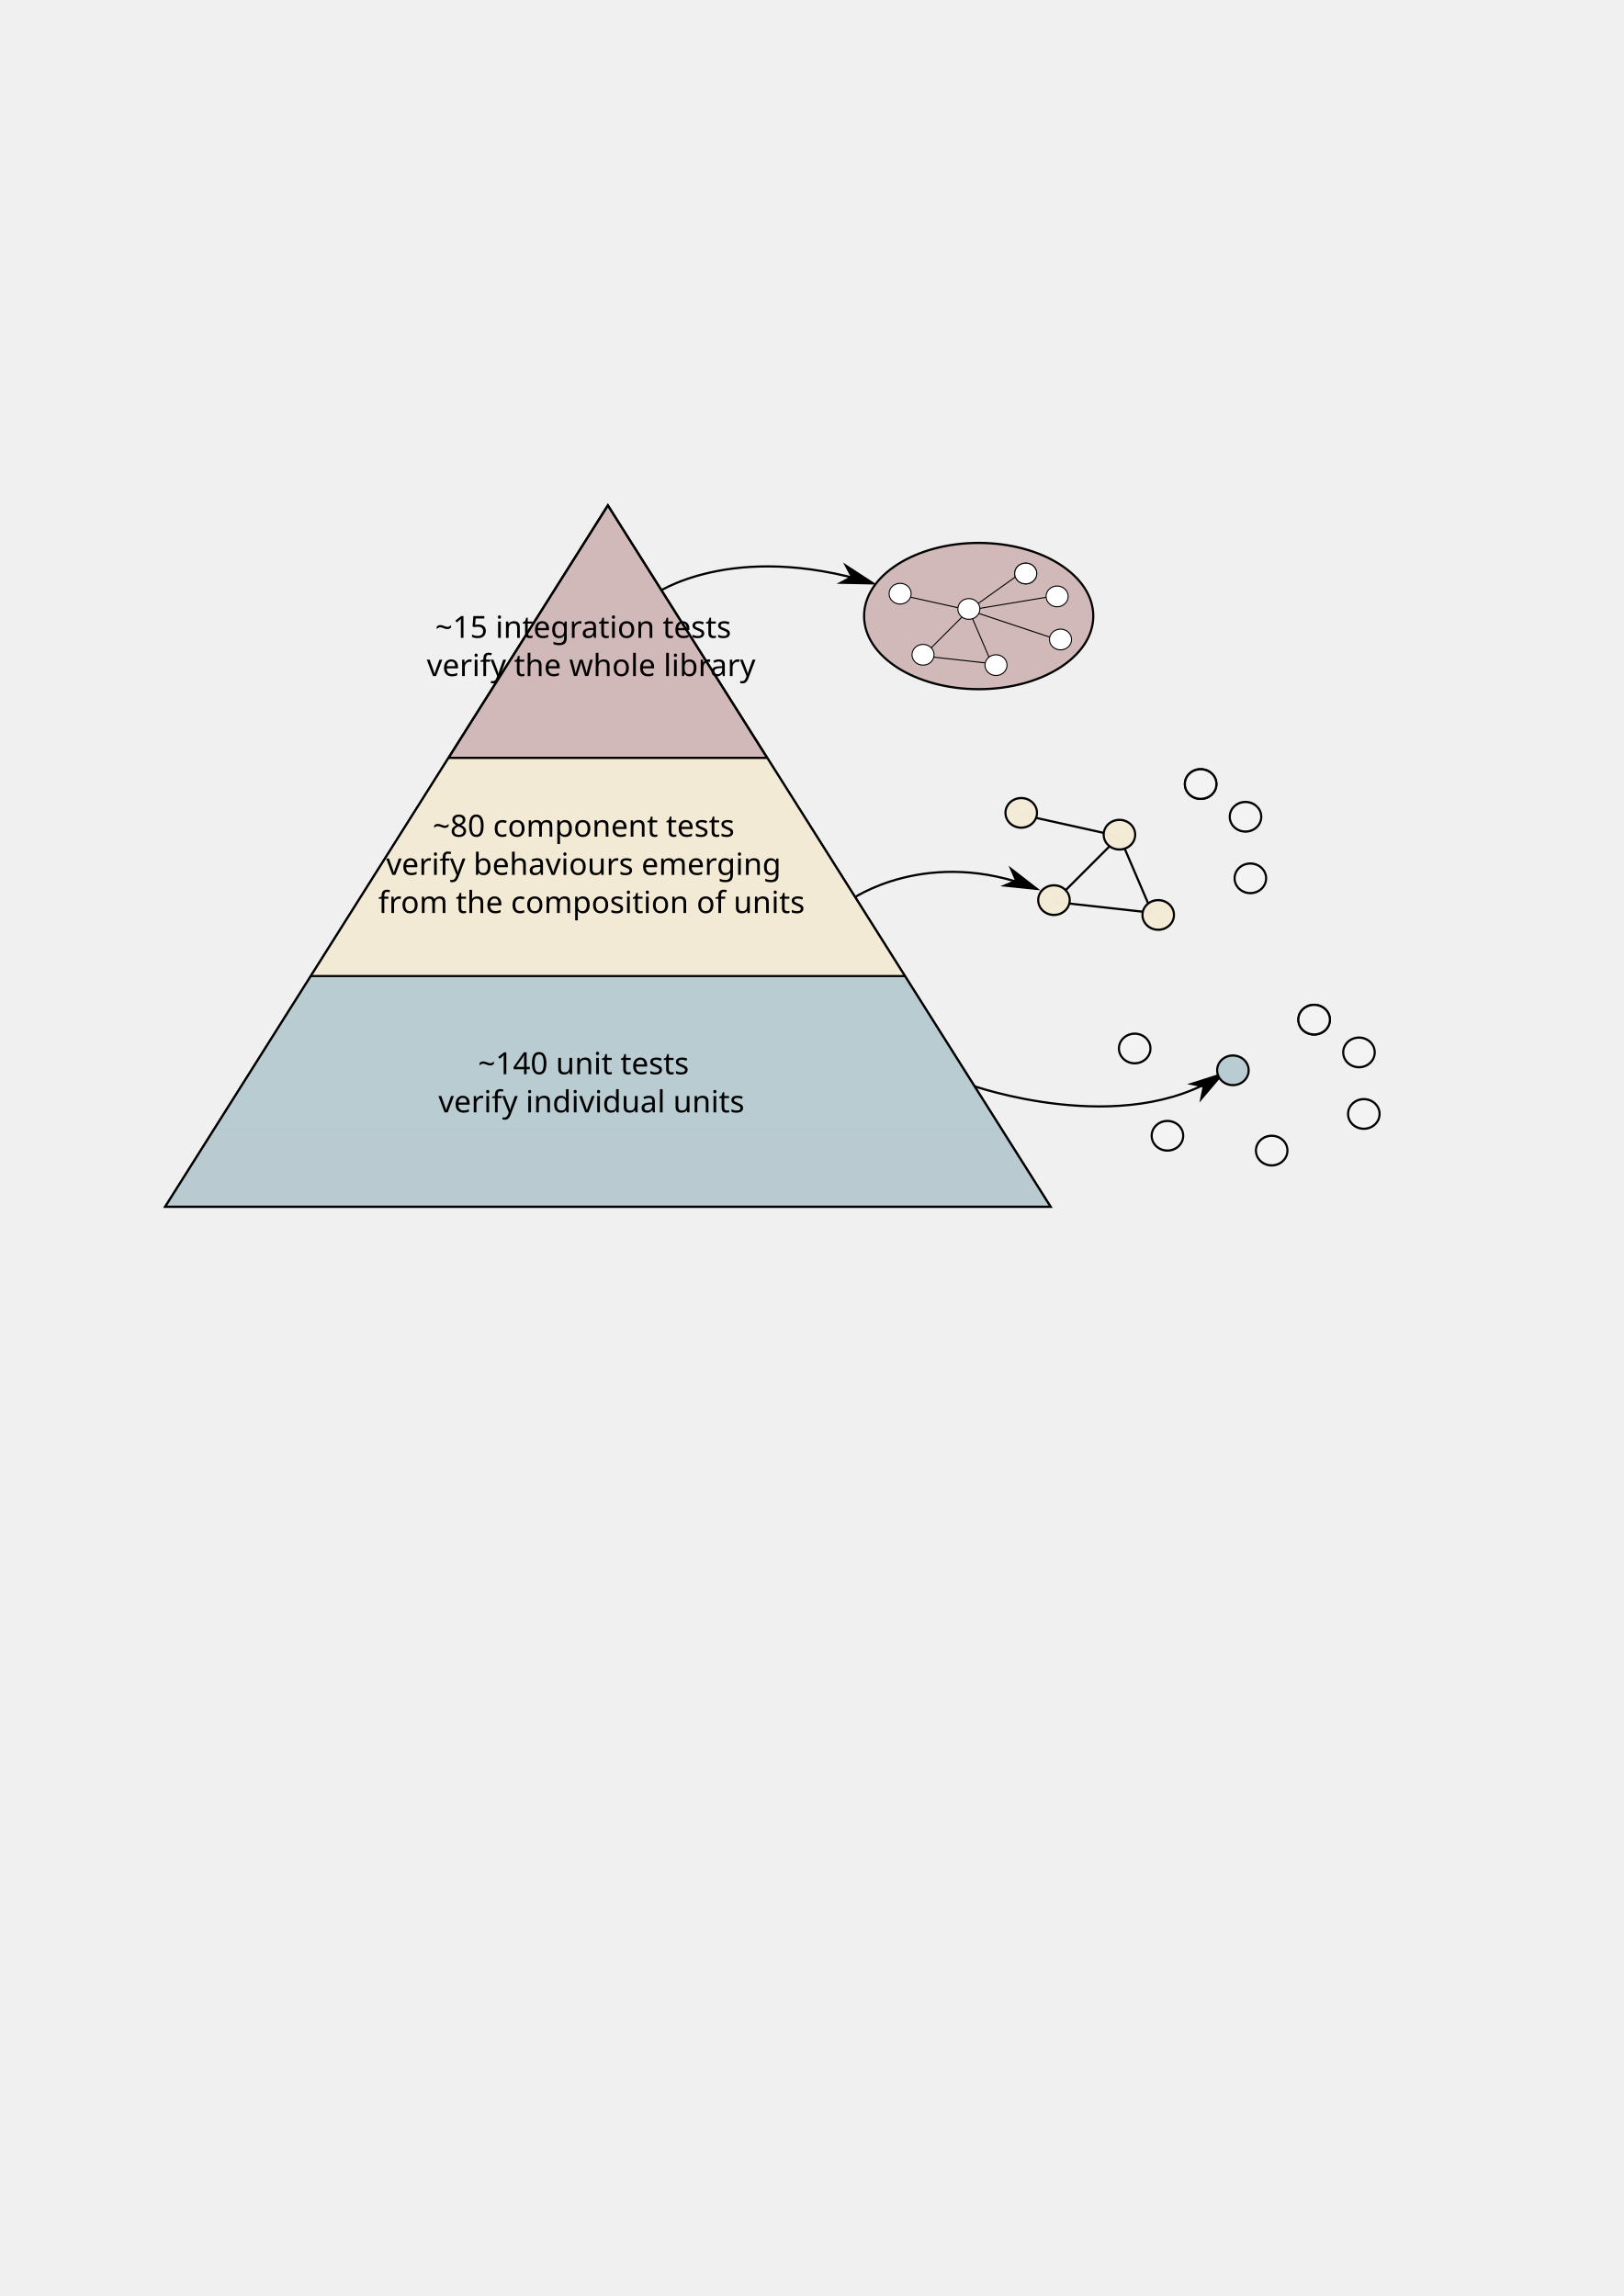
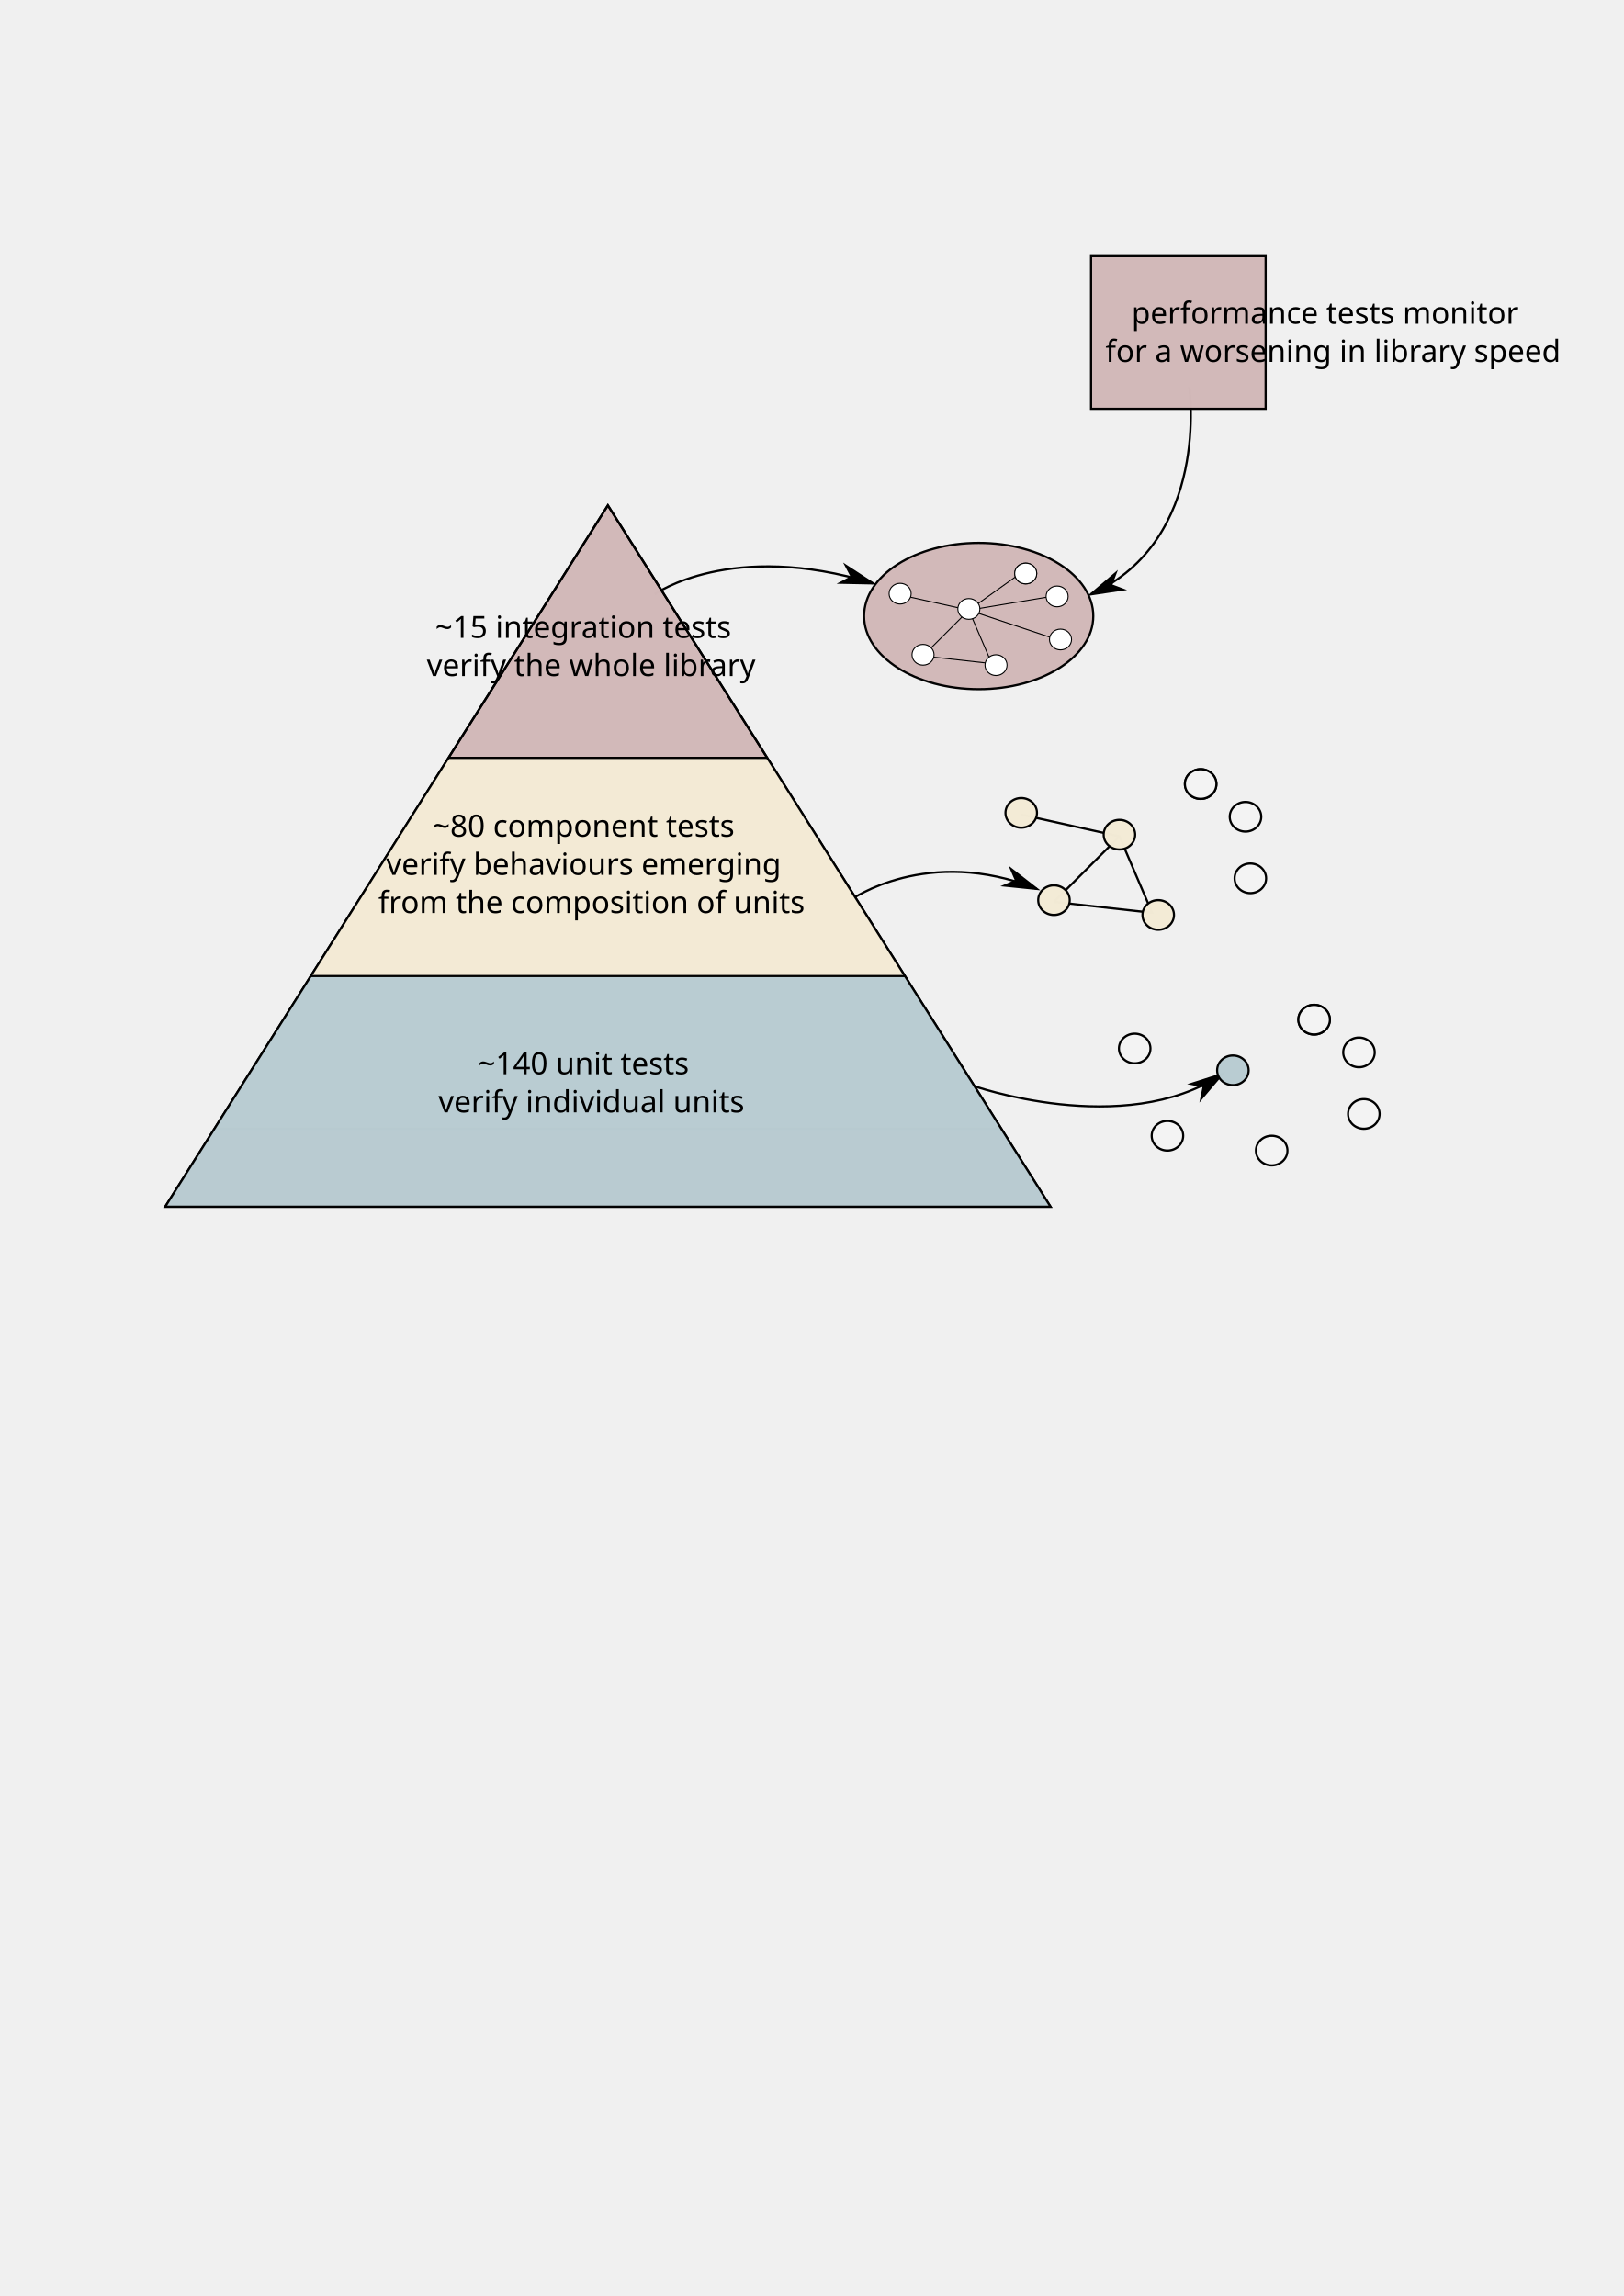
<svg xmlns="http://www.w3.org/2000/svg" width="744.094" height="1052.362" id="svg2" version="1.1">
  <defs id="defs4">
    <marker orient="auto" refY="0.0" refX="0.0" id="Arrow1Mend" style="overflow:visible;">
      <path id="path4115" d="M 0.0,0.0 L 5.0,-5.0 L -12.5,0.0 L 5.0,5.0 L 0.0,0.0 z " style="fill-rule:evenodd;stroke:#000000;stroke-width:1.0pt;marker-start:none;" transform="scale(0.4) rotate(180) translate(10,0)" />
    </marker>
    <marker orient="auto" refY="0.0" refX="0.0" id="Arrow1Mstart" style="overflow:visible">
      <path id="path4112" d="M 0.0,0.0 L 5.0,-5.0 L -12.5,0.0 L 5.0,5.0 L 0.0,0.0 z " style="fill-rule:evenodd;stroke:#000000;stroke-width:1.0pt;marker-start:none" transform="scale(0.4) translate(10,0)" />
    </marker>
    <marker orient="auto" refY="0.0" refX="0.0" id="Arrow2Send" style="overflow:visible;">
      <path id="path4139" style="font-size:12.0;fill-rule:evenodd;stroke-width:0.625;stroke-linejoin:round;" d="M 8.719,4.034 L -2.207,0.016 L 8.719,-4.002 C 6.973,-1.63 6.983,1.616 8.719,4.034 z " transform="scale(0.3) rotate(180) translate(-2.3,0)" />
    </marker>
    <marker orient="auto" refY="0.0" refX="0.0" id="Arrow2Mend" style="overflow:visible;">
      <path id="path4133" style="font-size:12.0;fill-rule:evenodd;stroke-width:0.625;stroke-linejoin:round;" d="M 8.719,4.034 L -2.207,0.016 L 8.719,-4.002 C 6.973,-1.63 6.983,1.616 8.719,4.034 z " transform="scale(0.6) rotate(180) translate(0,0)" />
    </marker>
    <marker orient="auto" refY="0.0" refX="0.0" id="Torso" style="overflow:visible">
      <g id="g4319" transform="scale(0.7)">
        <path id="path4321" d="M -4.779,-3.24 C -2.429,-2.874 0.521,-1.302 0.258,0.388 C -0.005,2.078 -2.213,2.618 -4.563,2.252 C -6.913,1.886 -8.521,0.752 -8.258,-0.938 C -7.995,-2.628 -7.13,-3.605 -4.779,-3.24 z " style="fill:none;fill-opacity:0.75;fill-rule:evenodd;stroke:#000000;stroke-width:1.25;marker-start:none;marker-mid:none;marker-end:none" />
        <path id="path4323" d="M 4.46,0.089 C -2.556,-4.378 5.225,-3.906 -0.848,-8.72" style="fill:none;fill-opacity:0.75;fill-rule:evenodd;stroke:#000000;stroke-width:1pt;marker-end:none" />
        <path id="path4325" d="M 4.93,0.058 C -1.387,1.749 1.803,5.478 -4.945,7.546" style="fill:none;fill-opacity:0.75;fill-rule:evenodd;stroke:#000000;stroke-width:1pt;marker-start:none;marker-end:none" />
        <rect id="rect4327" transform="matrix(0.527536,-0.849533,0.887668,0.460484,0,0)" y="-1.741" x="-10.392" height="2.761" width="2.637" style="fill-rule:evenodd;stroke-width:1pt;marker-end:none" />
        <rect id="rect4329" transform="matrix(0.671205,-0.741272,0.790802,0.612072,0,0)" y="-7.963" x="4.959" height="2.861" width="2.733" style="fill-rule:evenodd;stroke-width:1pt;marker-end:none" />
        <path id="path4331" transform="matrix(0,-1.109517,1.109517,0,25.96648,19.71619)" d="m 16.78,-28.685 c 0,0.335 -0.272,0.607 -0.607,0.607 -0.335,0 -0.607,-0.272 -0.607,-0.607 0,-0.335 0.272,-0.607 0.607,-0.607 0.335,0 0.607,0.272 0.607,0.607 z" style="fill:#ff0000;fill-opacity:0.75;fill-rule:evenodd;stroke:#000000;stroke-width:1pt;marker-start:none;marker-end:none" />
        <path id="path4333" transform="matrix(0,-1.109517,1.109517,0,26.8245,16.99126)" d="m 16.78,-28.685 c 0,0.335 -0.272,0.607 -0.607,0.607 -0.335,0 -0.607,-0.272 -0.607,-0.607 0,-0.335 0.272,-0.607 0.607,-0.607 0.335,0 0.607,0.272 0.607,0.607 z" style="fill:#ff0000;fill-opacity:0.75;fill-rule:evenodd;stroke:#000000;stroke-width:1pt;marker-start:none;marker-end:none" />
      </g>
    </marker>
    <marker orient="auto" refY="0.0" refX="0.0" id="Arrow2Lend" style="overflow:visible;">
      <path id="path4127" style="font-size:12.0;fill-rule:evenodd;stroke-width:0.625;stroke-linejoin:round;" d="M 8.719,4.034 L -2.207,0.016 L 8.719,-4.002 C 6.973,-1.63 6.983,1.616 8.719,4.034 z " transform="scale(1.1) rotate(180) translate(1,0)" />
    </marker>
    <marker orient="auto" refY="0.0" refX="0.0" id="Arrow1Lend" style="overflow:visible;">
      <path id="path4109" d="M 0.0,0.0 L 5.0,-5.0 L -12.5,0.0 L 5.0,5.0 L 0.0,0.0 z " style="fill-rule:evenodd;stroke:#000000;stroke-width:1.0pt;marker-start:none;" transform="scale(0.8) rotate(180) translate(12.5,0)" />
    </marker>
    <marker orient="auto" refY="0" refX="0" id="Arrow2Lend-6" style="overflow:visible">
      <path id="path4127-7" style="font-size:12px;fill-rule:evenodd;stroke-width:0.625;stroke-linejoin:round" d="M 8.719,4.034 -2.207,0.016 8.719,-4.002 c -1.745,2.372 -1.735,5.617 -6e-7,8.035 z" transform="matrix(-1.1,0,0,-1.1,-1.1,0)" />
    </marker>
    <marker orient="auto" refY="0" refX="0" id="Arrow2Lend-9" style="overflow:visible">
      <path id="path4127-1" style="font-size:12px;fill-rule:evenodd;stroke-width:0.625;stroke-linejoin:round" d="M 8.719,4.034 -2.207,0.016 8.719,-4.002 c -1.745,2.372 -1.735,5.617 -6e-7,8.035 z" transform="matrix(-1.1,0,0,-1.1,-1.1,0)" />
    </marker>
    <marker orient="auto" refY="0" refX="0" id="Arrow2Lend-1" style="overflow:visible">
      <path id="path4127-3" style="font-size:12px;fill-rule:evenodd;stroke-width:0.625;stroke-linejoin:round" d="M 8.719,4.034 -2.207,0.016 8.719,-4.002 c -1.745,2.372 -1.735,5.617 -6e-7,8.035 z" transform="matrix(-1.1,0,0,-1.1,-1.1,0)" />
    </marker>
    <marker orient="auto" refY="0" refX="0" id="Arrow2Lend-7" style="overflow:visible">
      <path id="path4127-2" style="font-size:12px;fill-rule:evenodd;stroke-width:0.625;stroke-linejoin:round" d="M 8.719,4.034 -2.207,0.016 8.719,-4.002 c -1.745,2.372 -1.735,5.617 -6e-7,8.035 z" transform="matrix(-1.1,0,0,-1.1,-1.1,0)" />
    </marker>
    <clipPath clipPathUnits="userSpaceOnUse" id="clipPath4035">
      <path id="path4037" d="m 1.434,478.098 -202.867,-10e-6 -202.867,0 L -302.867,317.362 -201.434,156.626 -100,317.362 z" style="opacity:0.99;color:#000000;fill:none;stroke:#000000;stroke-width:1;stroke-opacity:1;marker:none;visibility:visible;display:inline;overflow:visible;enable-background:accumulate" />
    </clipPath>
  </defs>
  <g id="layer1">
    <g transform="translate(-35.00001,100)" id="g4452" />
    <path id="path4624" d="m 390,412.362 c 0,0 35,-25 85,-5" style="fill:none;stroke:#000000;stroke-width:1px;stroke-linecap:butt;stroke-linejoin:miter;stroke-opacity:1;marker-end:url(#Arrow1Lend)" />
    <path style="fill:none;stroke:#000000;stroke-width:1px;stroke-linecap:butt;stroke-linejoin:miter;stroke-opacity:1;marker-end:url(#Arrow1Lend)" d="m 445,497.362 c 0,0 70,25 115,-5" id="path4413" />
    <path style="fill:none;stroke:#000000;stroke-width:1px;stroke-linecap:butt;stroke-linejoin:miter;stroke-opacity:1;marker-end:url(#Arrow1Lend)" d="m 300,272.362 c 0,0 35,-25 100,-5" id="path4626" />
    <g id="g4039" transform="translate(480,75)">
      <path id="path3092" d="m 1.434,478.098 -202.867,-10e-6 -202.867,0 L -302.867,317.362 -201.434,156.626 -100,317.362 z" style="opacity:0.99;color:#000000;fill:#d2b8b8;stroke:#000000;stroke-width:1;stroke-opacity:1;marker:none;visibility:visible;display:inline;overflow:visible;enable-background:accumulate;fill-opacity:1" />
      <g clip-path="url(#clipPath4035)" id="g4005">
        <rect style="opacity:0.99;color:#000000;fill:#f3ebd6;fill-opacity:1;fill-rule:nonzero;stroke:#000000;stroke-width:1;stroke-linecap:butt;stroke-linejoin:miter;stroke-miterlimit:4;stroke-opacity:1;stroke-dasharray:none;stroke-dashoffset:0;marker:none;visibility:visible;display:inline;overflow:visible;enable-background:accumulate" id="rect3991" width="420" height="170" x="-405" y="272.362" rx="7.5" ry="7.5" />
        <rect style="opacity:0.99;color:#000000;fill:#b8ccd2;fill-opacity:1;fill-rule:nonzero;stroke:#000000;stroke-width:1;stroke-linecap:butt;stroke-linejoin:miter;stroke-miterlimit:4;stroke-opacity:1;stroke-dasharray:none;stroke-dashoffset:0;marker:none;visibility:visible;display:inline;overflow:visible;enable-background:accumulate" id="rect3989" width="500" height="170" x="-440" y="372.362" rx="7.5" ry="7.5" />
      </g>
      <path style="opacity:0.99;color:#000000;fill:none;stroke:#000000;stroke-width:1;stroke-opacity:1;marker:none;visibility:visible;display:inline;overflow:visible;enable-background:accumulate;fill-opacity:1" d="m 1.434,478.098 -202.867,-10e-6 -202.867,0 L -302.867,317.362 -201.434,156.626 -100,317.362 z" id="path4253" />
    </g>
    <text id="text4135" y="492.362" x="280.137" style="font-size:14px;font-style:normal;font-weight:normal;text-align:center;line-height:125%;letter-spacing:0px;word-spacing:0px;text-anchor:middle;fill:#000000;fill-opacity:1;stroke:none;font-family:Sans" xml:space="preserve">
      <tspan y="492.362" x="280.137" id="tspan4137">~140 unit tests</tspan>
      <tspan y="509.862" x="280.137" id="tspan4405">verify individual units</tspan>
    </text>
    <g id="g4358">
      <g transform="translate(-4.999999,0)" id="g4057">
        <path transform="matrix(0.3210095,0,0,0.3395011,445.5501,318.5072)" d="m 270,477.362 c 0,11.046 -10.074,20 -22.5,20 -12.426,0 -22.5,-8.954 -22.5,-20 0,-11.046 10.074,-20 22.5,-20 12.426,0 22.5,8.954 22.5,20 z" id="path3223" style="color:#000000;fill:#f3f3f3;fill-opacity:1;stroke:#000000;stroke-width:3.029;stroke-linecap:butt;stroke-linejoin:miter;stroke-miterlimit:4;stroke-opacity:1;stroke-dasharray:none;stroke-dashoffset:0;marker:none;visibility:visible;display:inline;overflow:visible;enable-background:accumulate" />
        <path style="color:#000000;fill:#f3f3f3;fill-opacity:1;stroke:#000000;stroke-width:3.029;stroke-linecap:butt;stroke-linejoin:miter;stroke-miterlimit:4;stroke-opacity:1;stroke-dasharray:none;stroke-dashoffset:0;marker:none;visibility:visible;display:inline;overflow:visible;enable-background:accumulate" id="path4045" d="m 270,477.362 c 0,11.046 -10.074,20 -22.5,20 -12.426,0 -22.5,-8.954 -22.5,-20 0,-11.046 10.074,-20 22.5,-20 12.426,0 22.5,8.954 22.5,20 z" transform="matrix(0.3210095,0,0,0.3395011,527.7729,305.2972)" />
        <path transform="matrix(0.3210095,0,0,0.3395011,550.5501,348.5072)" d="m 270,477.362 c 0,11.046 -10.074,20 -22.5,20 -12.426,0 -22.5,-8.954 -22.5,-20 0,-11.046 10.074,-20 22.5,-20 12.426,0 22.5,8.954 22.5,20 z" id="path4047" style="color:#000000;fill:#f3f3f3;fill-opacity:1;stroke:#000000;stroke-width:3.029;stroke-linecap:butt;stroke-linejoin:miter;stroke-miterlimit:4;stroke-opacity:1;stroke-dasharray:none;stroke-dashoffset:0;marker:none;visibility:visible;display:inline;overflow:visible;enable-background:accumulate" />
        <path style="color:#000000;fill:#f3f3f3;fill-opacity:1;stroke:#000000;stroke-width:3.029;stroke-linecap:butt;stroke-linejoin:miter;stroke-miterlimit:4;stroke-opacity:1;stroke-dasharray:none;stroke-dashoffset:0;marker:none;visibility:visible;display:inline;overflow:visible;enable-background:accumulate" id="path4049" d="m 270,477.362 c 0,11.046 -10.074,20 -22.5,20 -12.426,0 -22.5,-8.954 -22.5,-20 0,-11.046 10.074,-20 22.5,-20 12.426,0 22.5,8.954 22.5,20 z" transform="matrix(0.3210095,0,0,0.3395011,508.3274,365.2972)" />
        <path transform="matrix(0.3210095,0,0,0.3395011,460.5501,358.5072)" d="m 270,477.362 c 0,11.046 -10.074,20 -22.5,20 -12.426,0 -22.5,-8.954 -22.5,-20 0,-11.046 10.074,-20 22.5,-20 12.426,0 22.5,8.954 22.5,20 z" id="path4051" style="color:#000000;fill:#f3f3f3;fill-opacity:1;stroke:#000000;stroke-width:3.029;stroke-linecap:butt;stroke-linejoin:miter;stroke-miterlimit:4;stroke-opacity:1;stroke-dasharray:none;stroke-dashoffset:0;marker:none;visibility:visible;display:inline;overflow:visible;enable-background:accumulate" />
        <path style="opacity:0.99;color:#000000;fill:#b8ccd2;fill-opacity:1;fill-rule:nonzero;stroke:#000000;stroke-width:3.029;stroke-linecap:butt;stroke-linejoin:miter;stroke-miterlimit:4;stroke-opacity:1;stroke-dasharray:none;stroke-dashoffset:0;marker:none;visibility:visible;display:inline;overflow:visible;enable-background:accumulate" id="path4053" d="m 270,477.362 c 0,11.046 -10.074,20 -22.5,20 -12.426,0 -22.5,-8.954 -22.5,-20 0,-11.046 10.074,-20 22.5,-20 12.426,0 22.5,8.954 22.5,20 z" transform="matrix(0.3210095,0,0,0.3395011,490.5501,328.5072)" />
        <path transform="matrix(0.3210095,0,0,0.3395011,548.3274,320.2972)" d="m 270,477.362 c 0,11.046 -10.074,20 -22.5,20 -12.426,0 -22.5,-8.954 -22.5,-20 0,-11.046 10.074,-20 22.5,-20 12.426,0 22.5,8.954 22.5,20 z" id="path4055" style="color:#000000;fill:#f3f3f3;fill-opacity:1;stroke:#000000;stroke-width:3.029;stroke-linecap:butt;stroke-linejoin:miter;stroke-miterlimit:4;stroke-opacity:1;stroke-dasharray:none;stroke-dashoffset:0;marker:none;visibility:visible;display:inline;overflow:visible;enable-background:accumulate" />
        <path transform="matrix(0.3210095,0,0,0.3395011,527.7729,305.2972)" d="m 270,477.362 c 0,11.046 -10.074,20 -22.5,20 -12.426,0 -22.5,-8.954 -22.5,-20 0,-11.046 10.074,-20 22.5,-20 12.426,0 22.5,8.954 22.5,20 z" id="path4116" style="color:#000000;fill:#f3f3f3;fill-opacity:1;stroke:#000000;stroke-width:3.029;stroke-linecap:butt;stroke-linejoin:miter;stroke-miterlimit:4;stroke-opacity:1;stroke-dasharray:none;stroke-dashoffset:0;marker:none;visibility:visible;display:inline;overflow:visible;enable-background:accumulate" />
      </g>
    </g>
    <g id="g4346" transform="translate(-52,0)">
      <path id="path4082" d="m 535,413.362 30,-30" style="fill:none;stroke:#000000;stroke-width:1px;stroke-linecap:butt;stroke-linejoin:miter;stroke-opacity:1" />
      <path id="path4084" d="m 520,373.362 45,10 15,35 -45,-5" style="fill:none;stroke:#000000;stroke-width:1px;stroke-linecap:butt;stroke-linejoin:miter;stroke-opacity:1" />
      <path transform="matrix(0.3210095,0,0,0.3395011,440.5501,210.5072)" d="m 270,477.362 c 0,11.046 -10.074,20 -22.5,20 -12.426,0 -22.5,-8.954 -22.5,-20 0,-11.046 10.074,-20 22.5,-20 12.426,0 22.5,8.954 22.5,20 z" id="path4166" style="opacity:0.99;color:#000000;fill:#f3ebd6;fill-opacity:1;fill-rule:nonzero;stroke:#000000;stroke-width:3.029;stroke-linecap:butt;stroke-linejoin:miter;stroke-miterlimit:4;stroke-opacity:1;stroke-dasharray:none;stroke-dashoffset:0;marker:none;visibility:visible;display:inline;overflow:visible;enable-background:accumulate" />
      <path style="color:#000000;fill:#f3f3f3;fill-opacity:1;stroke:#000000;stroke-width:3.029;stroke-linecap:butt;stroke-linejoin:miter;stroke-miterlimit:4;stroke-opacity:1;stroke-dasharray:none;stroke-dashoffset:0;marker:none;visibility:visible;display:inline;overflow:visible;enable-background:accumulate" id="path4168" d="m 270,477.362 c 0,11.046 -10.074,20 -22.5,20 -12.426,0 -22.5,-8.954 -22.5,-20 0,-11.046 10.074,-20 22.5,-20 12.426,0 22.5,8.954 22.5,20 z" transform="matrix(0.3210095,0,0,0.3395011,522.7729,197.2972)" />
      <path transform="matrix(0.3210095,0,0,0.3395011,545.5501,240.5072)" d="m 270,477.362 c 0,11.046 -10.074,20 -22.5,20 -12.426,0 -22.5,-8.954 -22.5,-20 0,-11.046 10.074,-20 22.5,-20 12.426,0 22.5,8.954 22.5,20 z" id="path4170" style="color:#000000;fill:#f3f3f3;fill-opacity:1;stroke:#000000;stroke-width:3.029;stroke-linecap:butt;stroke-linejoin:miter;stroke-miterlimit:4;stroke-opacity:1;stroke-dasharray:none;stroke-dashoffset:0;marker:none;visibility:visible;display:inline;overflow:visible;enable-background:accumulate" />
      <path style="opacity:0.99;color:#000000;fill:#f3ebd6;fill-opacity:1;fill-rule:nonzero;stroke:#000000;stroke-width:3.029;stroke-linecap:butt;stroke-linejoin:miter;stroke-miterlimit:4;stroke-opacity:1;stroke-dasharray:none;stroke-dashoffset:0;marker:none;visibility:visible;display:inline;overflow:visible;enable-background:accumulate" id="path4172" d="m 270,477.362 c 0,11.046 -10.074,20 -22.5,20 -12.426,0 -22.5,-8.954 -22.5,-20 0,-11.046 10.074,-20 22.5,-20 12.426,0 22.5,8.954 22.5,20 z" transform="matrix(0.3210095,0,0,0.3395011,503.3274,257.2972)" />
      <path transform="matrix(0.3210095,0,0,0.3395011,455.5501,250.5072)" d="m 270,477.362 c 0,11.046 -10.074,20 -22.5,20 -12.426,0 -22.5,-8.954 -22.5,-20 0,-11.046 10.074,-20 22.5,-20 12.426,0 22.5,8.954 22.5,20 z" id="path4174" style="opacity:0.99;color:#000000;fill:#f3ebd6;fill-opacity:1;fill-rule:nonzero;stroke:#000000;stroke-width:3.029;stroke-linecap:butt;stroke-linejoin:miter;stroke-miterlimit:4;stroke-opacity:1;stroke-dasharray:none;stroke-dashoffset:0;marker:none;visibility:visible;display:inline;overflow:visible;enable-background:accumulate" />
      <path style="opacity:0.99;color:#000000;fill:#f3ebd6;fill-opacity:1;fill-rule:nonzero;stroke:#000000;stroke-width:3.029;stroke-linecap:butt;stroke-linejoin:miter;stroke-miterlimit:4;stroke-opacity:1;stroke-dasharray:none;stroke-dashoffset:0;marker:none;visibility:visible;display:inline;overflow:visible;enable-background:accumulate" id="path4176" d="m 270,477.362 c 0,11.046 -10.074,20 -22.5,20 -12.426,0 -22.5,-8.954 -22.5,-20 0,-11.046 10.074,-20 22.5,-20 12.426,0 22.5,8.954 22.5,20 z" transform="matrix(0.3210095,0,0,0.3395011,485.5501,220.5072)" />
      <path transform="matrix(0.3210095,0,0,0.3395011,543.3274,212.2972)" d="m 270,477.362 c 0,11.046 -10.074,20 -22.5,20 -12.426,0 -22.5,-8.954 -22.5,-20 0,-11.046 10.074,-20 22.5,-20 12.426,0 22.5,8.954 22.5,20 z" id="path4178" style="color:#000000;fill:#f3f3f3;fill-opacity:1;stroke:#000000;stroke-width:3.029;stroke-linecap:butt;stroke-linejoin:miter;stroke-miterlimit:4;stroke-opacity:1;stroke-dasharray:none;stroke-dashoffset:0;marker:none;visibility:visible;display:inline;overflow:visible;enable-background:accumulate" />
      <path transform="matrix(0.3210095,0,0,0.3395011,522.7729,197.2972)" d="m 270,477.362 c 0,11.046 -10.074,20 -22.5,20 -12.426,0 -22.5,-8.954 -22.5,-20 0,-11.046 10.074,-20 22.5,-20 12.426,0 22.5,8.954 22.5,20 z" id="path4180" style="color:#000000;fill:#f3f3f3;fill-opacity:1;stroke:#000000;stroke-width:3.029;stroke-linecap:butt;stroke-linejoin:miter;stroke-miterlimit:4;stroke-opacity:1;stroke-dasharray:none;stroke-dashoffset:0;marker:none;visibility:visible;display:inline;overflow:visible;enable-background:accumulate" />
    </g>
    <path style="opacity:0.99;color:#000000;fill:#d2b8b8;fill-opacity:1;fill-rule:nonzero;stroke:#000000;stroke-width:0.749;stroke-linecap:butt;stroke-linejoin:miter;stroke-miterlimit:4;stroke-opacity:1;stroke-dasharray:none;stroke-dashoffset:0;marker:none;visibility:visible;display:inline;overflow:visible;enable-background:accumulate" id="path4134" d="m 610,282.362 a 40,24.721 0 1 1 -80,0 40,24.721 0 1 1 80,0 z" transform="matrix(1.312971,0,0,1.355959,-299.8932,-100.5092)" />
    <path style="color:#000000;fill:none;stroke:#000000;stroke-width:0.466px;stroke-linecap:butt;stroke-linejoin:miter;stroke-miterlimit:4;stroke-opacity:1;stroke-dasharray:none;stroke-dashoffset:0;marker:none;visibility:visible;display:inline;overflow:visible;enable-background:accumulate" d="m 486,272.663 -42,7" id="path4099" />
    <path style="color:#000000;fill:none;stroke:#000000;stroke-width:0.466px;stroke-linecap:butt;stroke-linejoin:miter;stroke-miterlimit:4;stroke-opacity:1;stroke-dasharray:none;stroke-dashoffset:0;marker:none;visibility:visible;display:inline;overflow:visible;enable-background:accumulate" d="m 468.5,262.163 -24.5,17.5" id="path4097" />
    <path style="color:#000000;fill:none;stroke:#000000;stroke-width:0.466px;stroke-linecap:butt;stroke-linejoin:miter;stroke-miterlimit:4;stroke-opacity:1;stroke-dasharray:none;stroke-dashoffset:0;marker:none;visibility:visible;display:inline;overflow:visible;enable-background:accumulate" d="M 486,293.663 444,279.663" id="path4101" />
    <path id="path4155" d="m 423,300.663 21,-21" style="fill:none;stroke:#000000;stroke-width:0.466px;stroke-linecap:butt;stroke-linejoin:miter;stroke-opacity:1" />
    <path id="path4157" d="m 412.501,272.663 31.5,7 10.5,24.5 -31.5,-3.5" style="fill:none;stroke:#000000;stroke-width:0.466px;stroke-linecap:butt;stroke-linejoin:miter;stroke-opacity:1" />
    <path style="color:#000000;fill:#ffffff;fill-opacity:1;stroke:#000000;stroke-width:2.019;stroke-linecap:butt;stroke-linejoin:miter;stroke-miterlimit:4;stroke-opacity:1;stroke-dasharray:none;stroke-dashoffset:0;marker:none;visibility:visible;display:inline;overflow:visible;enable-background:accumulate" id="path4289" d="m 270,477.362 a 22.5,20 0 1 1 -45,0 22.5,20 0 1 1 45,0 z" transform="matrix(0.2247051,0,0,0.2376491,356.886,158.6651)" />
    <path transform="matrix(0.2247051,0,0,0.2376491,414.4415,149.4182)" d="m 270,477.362 a 22.5,20 0 1 1 -45,0 22.5,20 0 1 1 45,0 z" id="path4291" style="color:#000000;fill:#f3f3f3;fill-opacity:1;stroke:#000000;stroke-width:2.019;stroke-linecap:butt;stroke-linejoin:miter;stroke-miterlimit:4;stroke-opacity:1;stroke-dasharray:none;stroke-dashoffset:0;marker:none;visibility:visible;display:inline;overflow:visible;enable-background:accumulate" />
    <path style="color:#000000;fill:#ffffff;fill-opacity:1;stroke:#000000;stroke-width:2.019;stroke-linecap:butt;stroke-linejoin:miter;stroke-miterlimit:4;stroke-opacity:1;stroke-dasharray:none;stroke-dashoffset:0;marker:none;visibility:visible;display:inline;overflow:visible;enable-background:accumulate" id="path4293" d="m 270,477.362 a 22.5,20 0 1 1 -45,0 22.5,20 0 1 1 45,0 z" transform="matrix(0.2247051,0,0,0.2376491,430.3855,179.6649)" />
    <path transform="matrix(0.2247051,0,0,0.2376491,400.8298,191.4179)" d="m 270,477.362 a 22.5,20 0 1 1 -45,0 22.5,20 0 1 1 45,0 z" id="path4295" style="color:#000000;fill:#ffffff;fill-opacity:1;stroke:#000000;stroke-width:2.019;stroke-linecap:butt;stroke-linejoin:miter;stroke-miterlimit:4;stroke-opacity:1;stroke-dasharray:none;stroke-dashoffset:0;marker:none;visibility:visible;display:inline;overflow:visible;enable-background:accumulate" />
    <path style="color:#000000;fill:#ffffff;fill-opacity:1;stroke:#000000;stroke-width:2.019;stroke-linecap:butt;stroke-linejoin:miter;stroke-miterlimit:4;stroke-opacity:1;stroke-dasharray:none;stroke-dashoffset:0;marker:none;visibility:visible;display:inline;overflow:visible;enable-background:accumulate" id="path4297" d="m 270,477.362 a 22.5,20 0 1 1 -45,0 22.5,20 0 1 1 45,0 z" transform="matrix(0.2247051,0,0,0.2376491,367.3859,186.6649)" />
    <path transform="matrix(0.2247051,0,0,0.2376491,388.3858,165.665)" d="m 270,477.362 a 22.5,20 0 1 1 -45,0 22.5,20 0 1 1 45,0 z" id="path4299" style="opacity:0.99;color:#000000;fill:#ffffff;fill-opacity:1;fill-rule:nonzero;stroke:#000000;stroke-width:2.019;stroke-linecap:butt;stroke-linejoin:miter;stroke-miterlimit:4;stroke-opacity:1;stroke-dasharray:none;stroke-dashoffset:0;marker:none;visibility:visible;display:inline;overflow:visible;enable-background:accumulate" />
    <path style="color:#000000;fill:#ffffff;fill-opacity:1;stroke:#000000;stroke-width:2.019;stroke-linecap:butt;stroke-linejoin:miter;stroke-miterlimit:4;stroke-opacity:1;stroke-dasharray:none;stroke-dashoffset:0;marker:none;visibility:visible;display:inline;overflow:visible;enable-background:accumulate" id="path4301" d="m 270,477.362 a 22.5,20 0 1 1 -45,0 22.5,20 0 1 1 45,0 z" transform="matrix(0.2247051,0,0,0.2376491,428.8296,159.9181)" />
    <path style="color:#000000;fill:#ffffff;fill-opacity:1;stroke:#000000;stroke-width:2.019;stroke-linecap:butt;stroke-linejoin:miter;stroke-miterlimit:4;stroke-opacity:1;stroke-dasharray:none;stroke-dashoffset:0;marker:none;visibility:visible;display:inline;overflow:visible;enable-background:accumulate" id="path4303" d="m 270,477.362 a 22.5,20 0 1 1 -45,0 22.5,20 0 1 1 45,0 z" transform="matrix(0.2247051,0,0,0.2376491,414.4415,149.4182)" />
    <text xml:space="preserve" style="font-size:14px;font-style:normal;font-weight:normal;text-align:center;line-height:125%;letter-spacing:0px;word-spacing:0px;text-anchor:middle;fill:#000000;fill-opacity:1;stroke:none;font-family:Sans" x="280.185" y="383.489" id="text4369">
      <tspan id="tspan4371" x="280.185" y="383.489">~80 component tests</tspan>
      <tspan x="280.185" y="400.989" id="tspan4403">verify behaviours emerging</tspan>
      <tspan x="280.185" y="418.489" id="tspan4407">from the composition of units</tspan>
    </text>
    <text id="text4373" y="292.362" x="280" style="font-size:14px;font-style:normal;font-weight:normal;text-align:center;line-height:125%;letter-spacing:0px;word-spacing:0px;text-anchor:middle;fill:#000000;fill-opacity:1;stroke:none;font-family:Sans" xml:space="preserve">
      <tspan y="292.362" x="280" id="tspan4375">~15 integration tests</tspan>
      <tspan y="309.862" x="280" id="tspan4401">verify the whole library</tspan>
    </text>
+     <path id="path4657" d="m 545,177.362 c 0,0 10,70 -45,95" style="fill:none;stroke:#000000;stroke-width:1px;stroke-linecap:butt;stroke-linejoin:miter;stroke-opacity:1;marker-end:url(#Arrow1Lend)" />
+     <rect style="opacity:0.99;color:#000000;fill:#d2b8b8;fill-opacity:1;fill-rule:nonzero;stroke:#000000;stroke-width:1;stroke-linecap:butt;stroke-linejoin:miter;stroke-miterlimit:4;stroke-opacity:1;stroke-dasharray:none;stroke-dashoffset:0;marker:none;visibility:visible;display:inline;overflow:visible;enable-background:accumulate" id="rect4628" width="80" height="70" x="500" y="117.362" rx="0" ry="0" />
+     <text xml:space="preserve" style="font-size:14px;font-style:normal;font-weight:normal;text-align:center;line-height:125%;letter-spacing:0px;word-spacing:0px;text-anchor:middle;fill:#000000;fill-opacity:1;stroke:none;font-family:Sans" x="620" y="148.362" id="text4647">
+       <tspan id="tspan4651" x="620" y="148.362">performance tests monitor</tspan>
+       <tspan x="620" y="165.862" id="tspan4655">for a worsening in library speed</tspan>
+     </text>
  </g>
</svg>
